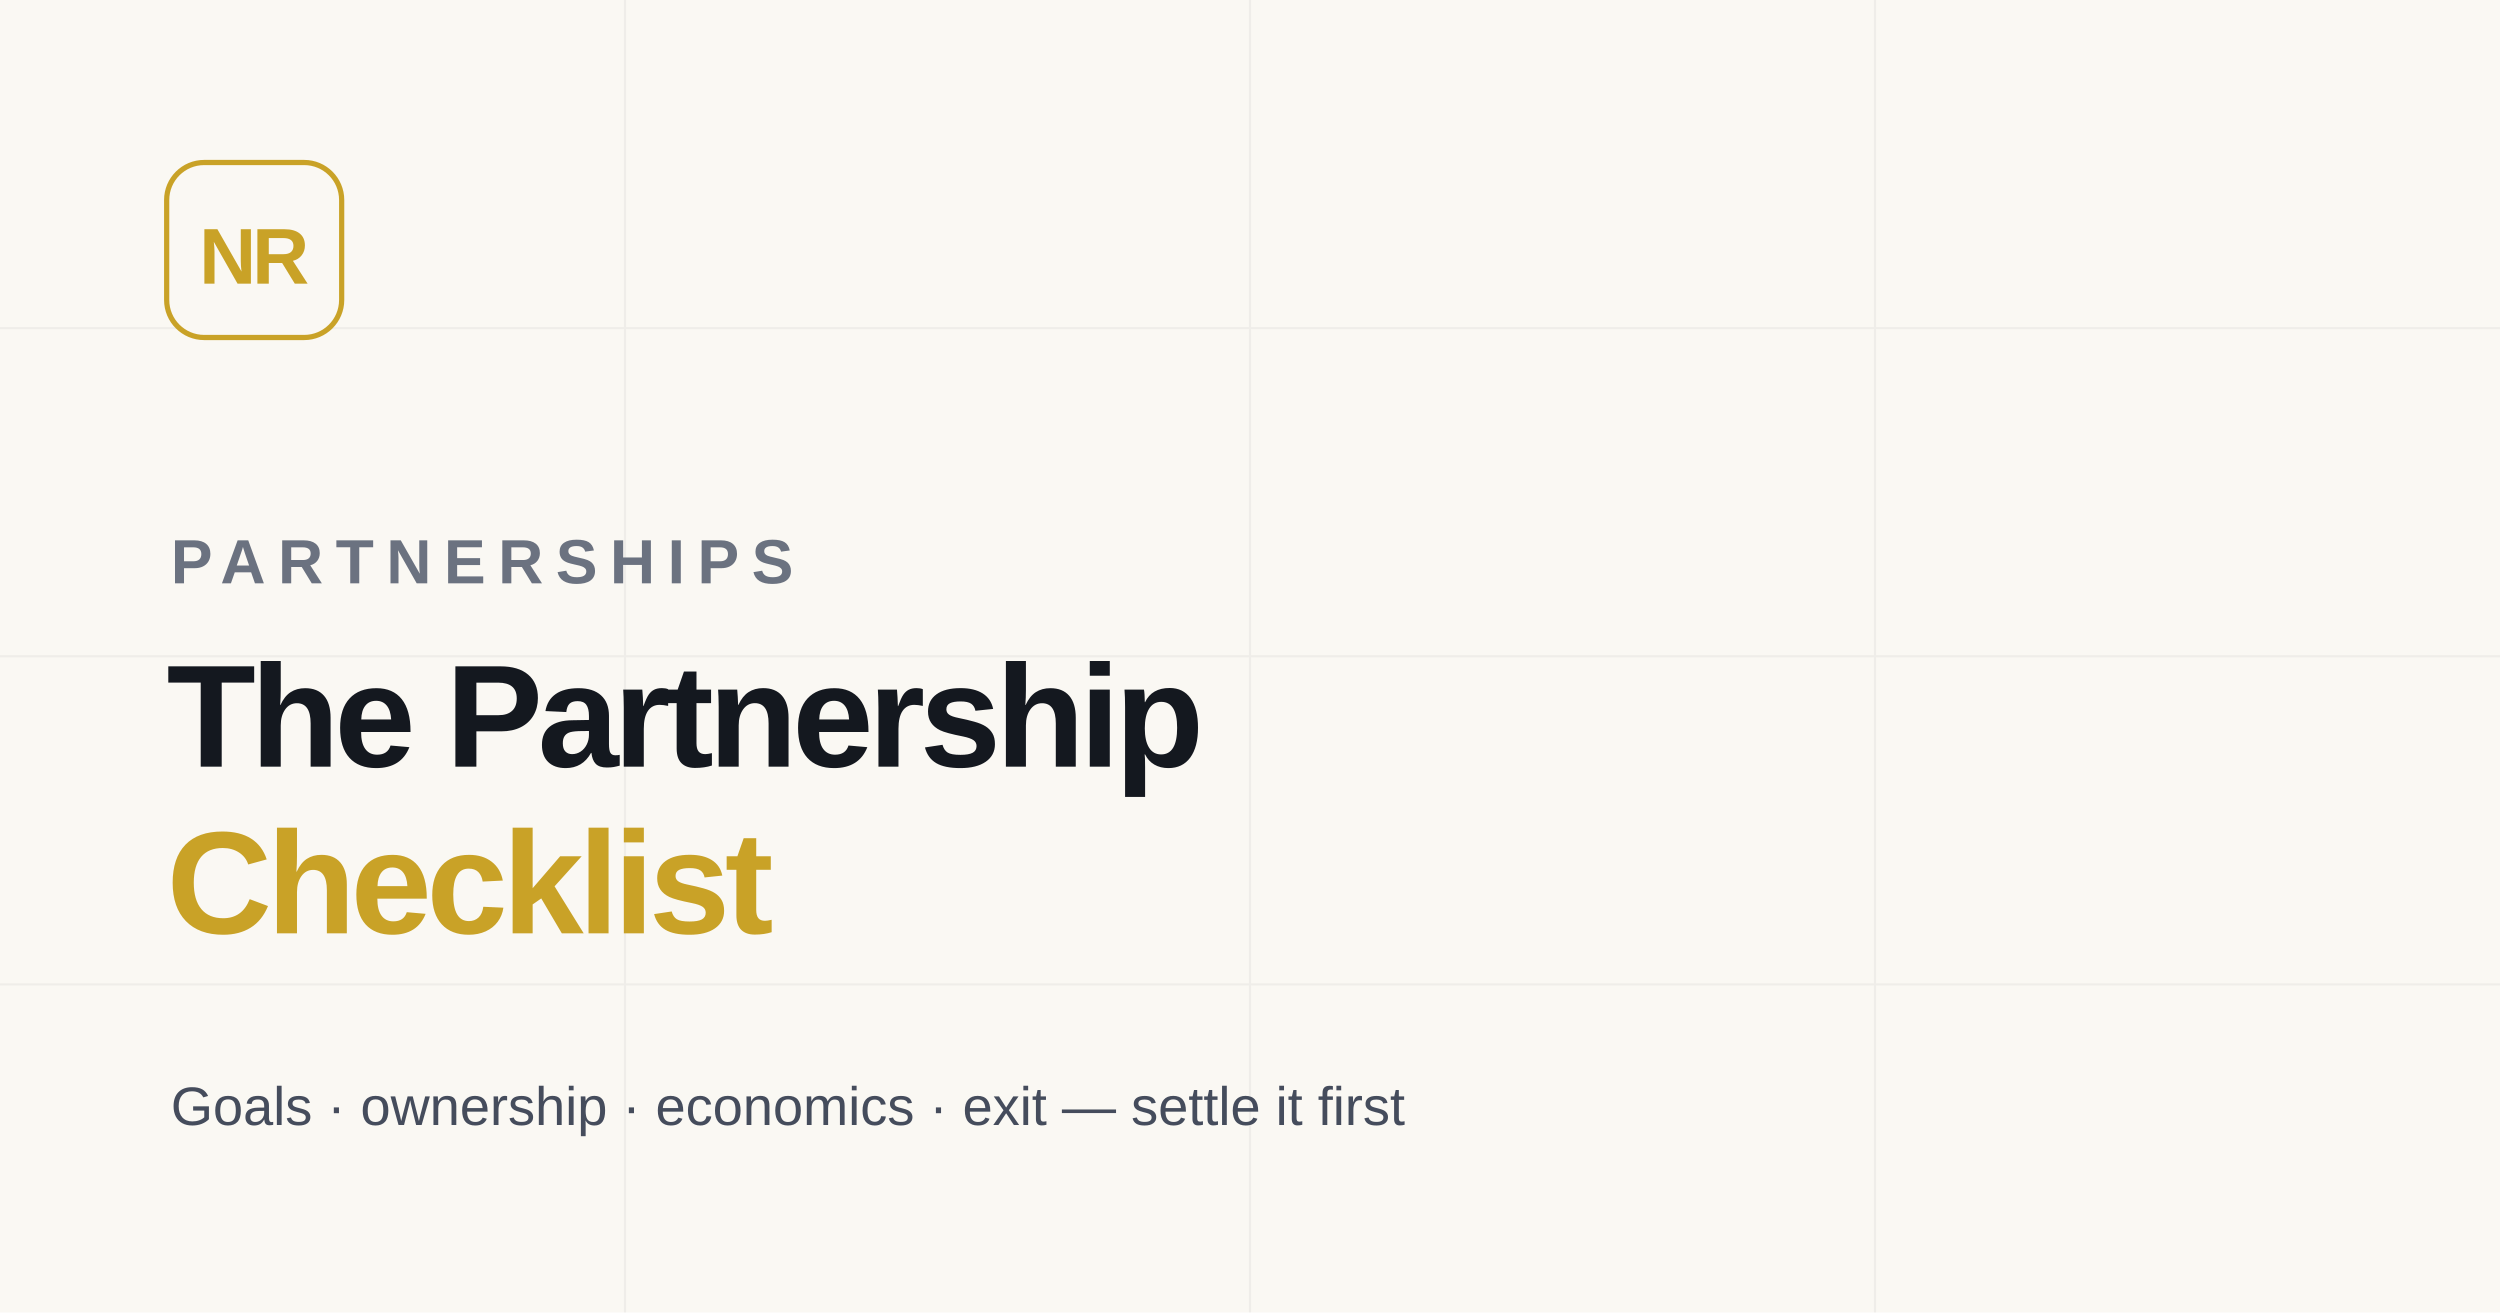
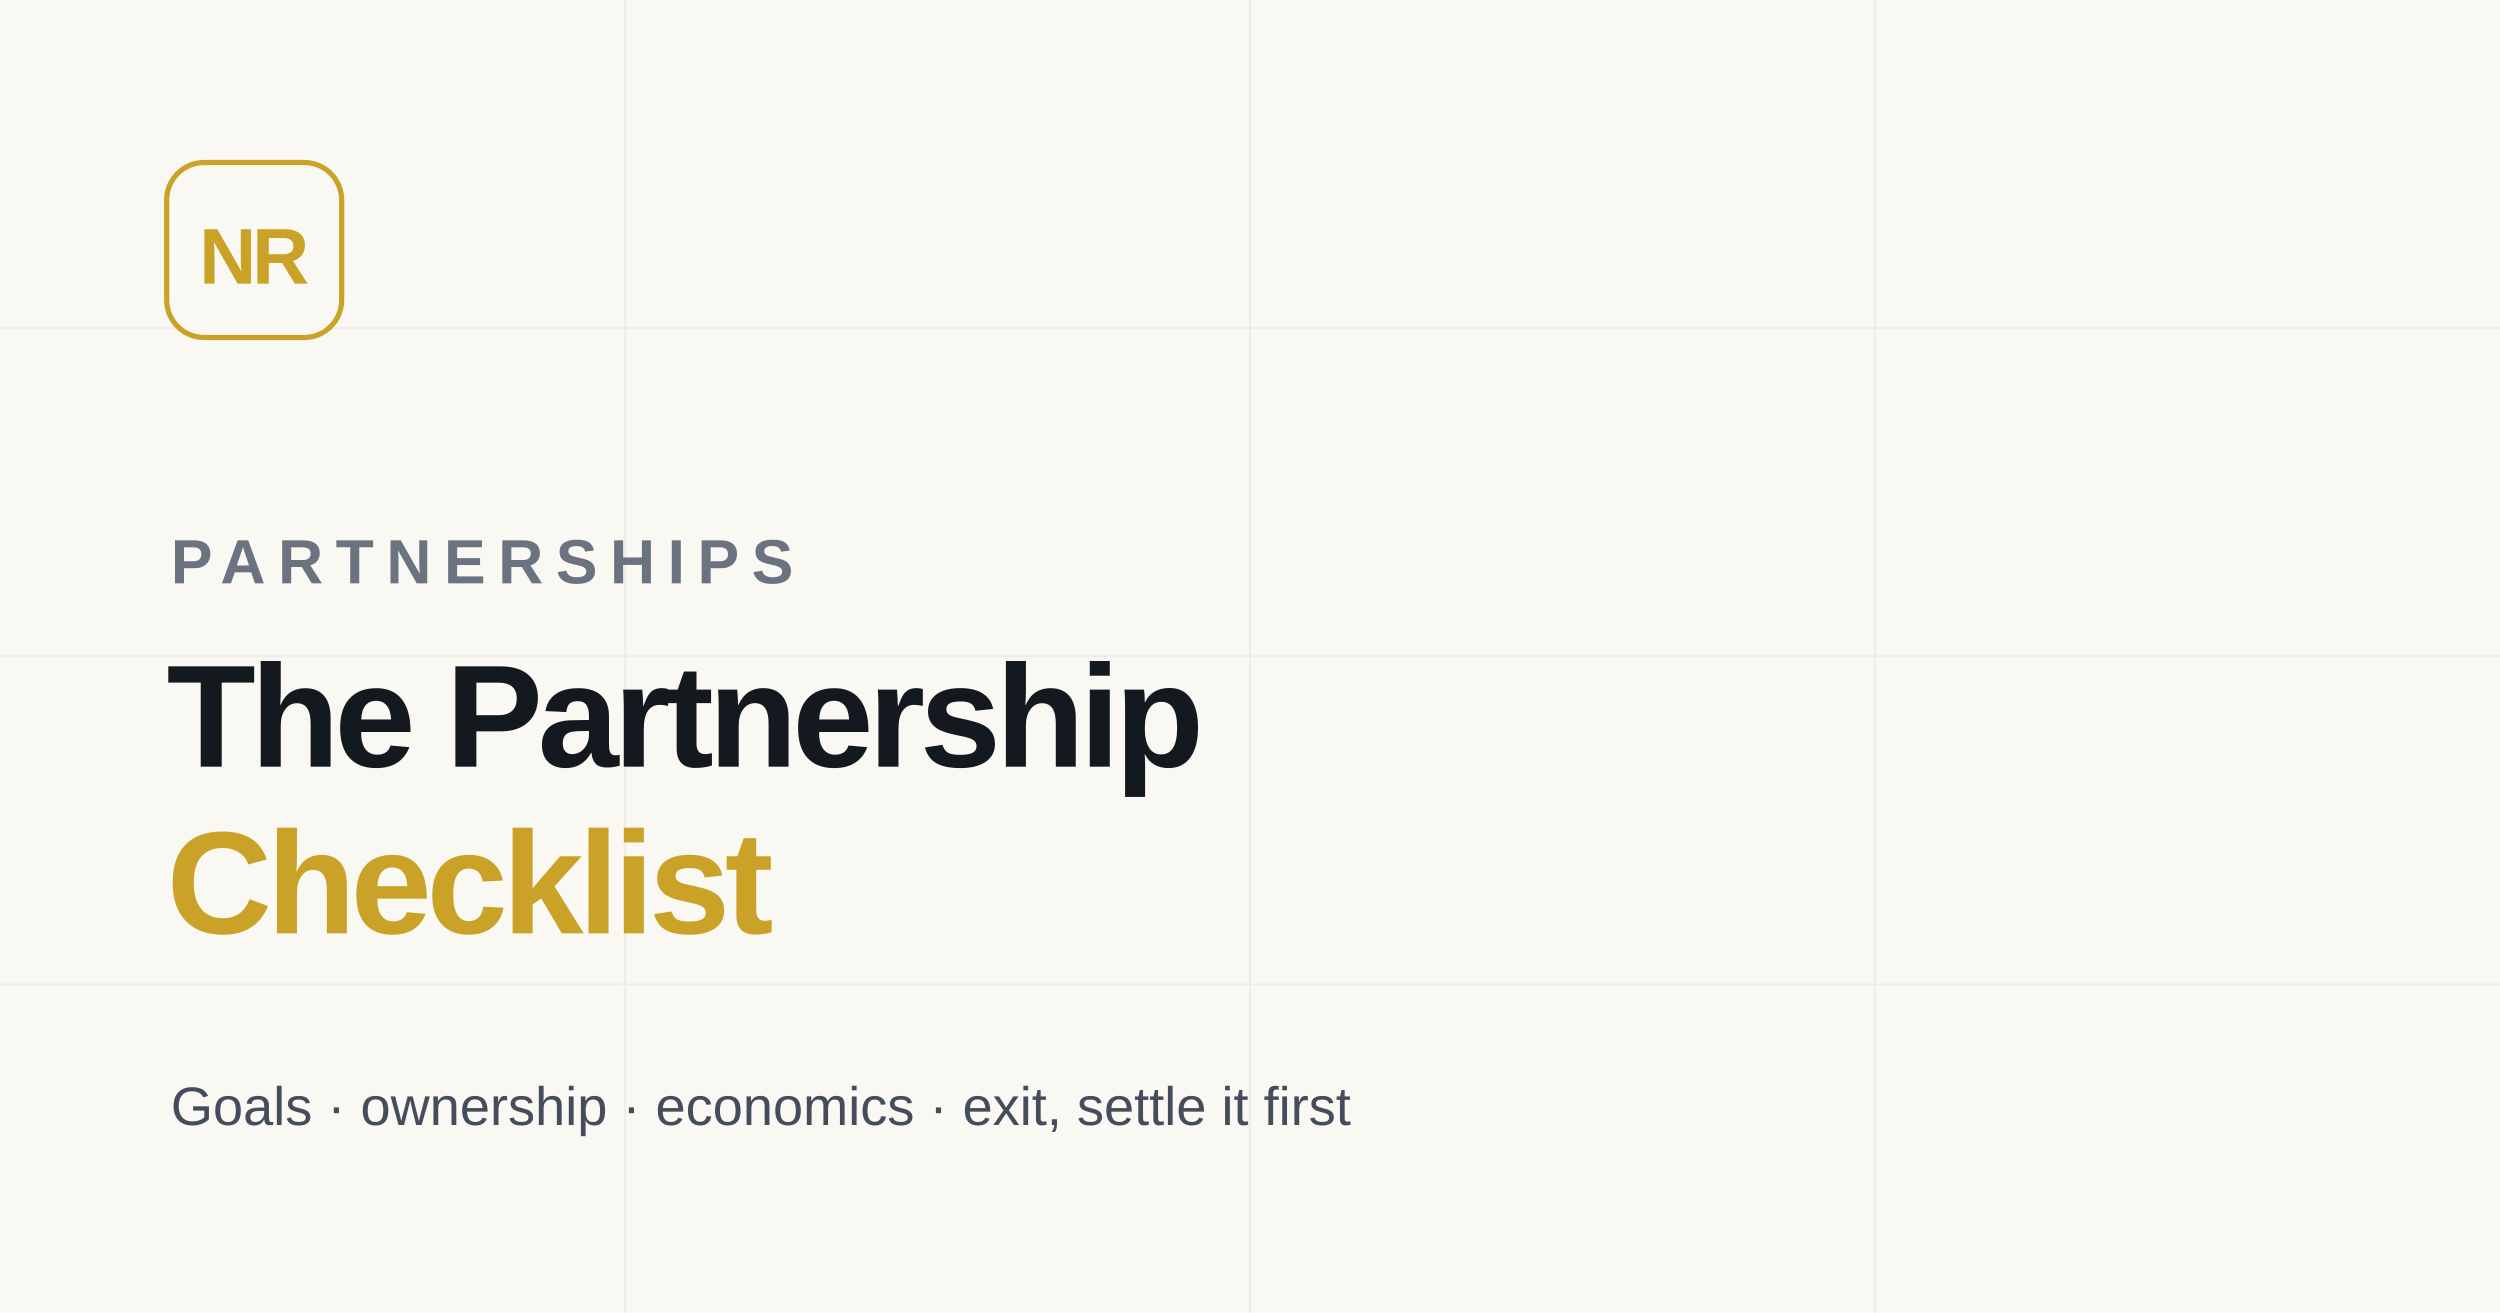
<svg xmlns="http://www.w3.org/2000/svg" viewBox="0 0 1200 630" width="1200" height="630">
  <defs>
    <radialGradient id="glow" cx="0" cy="0" r="1" gradientTransform="translate(1120 70) scale(560)">
      <stop offset="0" stop-color="#c9a227" stop-opacity=".16" />
      <stop offset="1" stop-color="#c9a227" stop-opacity="0" />
    </radialGradient>
  </defs>
  <rect width="1200" height="630" fill="#faf8f3" />
  <rect width="1200" height="630" fill="url(#glow)" />
  <g fill="none" stroke="#14181f" stroke-opacity=".05">
    <path d="M0 157.5H1200M0 315H1200M0 472.5H1200M300 0V630M600 0V630M900 0V630" />
  </g>
  <rect x="80" y="78" width="84" height="84" rx="18" fill="#faf8f3" stroke="#c9a227" stroke-width="2.5" />
  <text x="122" y="123" font-family="'Poppins','Segoe UI',Arial,sans-serif" font-size="38" font-weight="800" letter-spacing="-2" fill="#c9a227" text-anchor="middle" dominant-baseline="central">NR</text>
  <text x="82" y="280" font-family="'Poppins','Segoe UI',Arial,sans-serif" font-size="30" font-weight="700" letter-spacing="6" fill="#6b7280">PARTNERSHIPS</text>
  <g font-family="'Poppins','Segoe UI',Arial,sans-serif" font-size="70" font-weight="800" letter-spacing="-2.5">
    <text x="80" y="368" fill="#14181f">The Partnership</text>
    <text x="80" y="448" fill="#14181f">
      <tspan fill="#c9a227">Checklist</tspan>
    </text>
  </g>
-   <text x="82" y="540" font-family="'Poppins','Segoe UI',Arial,sans-serif" font-size="26" font-weight="500" fill="#454c5c">Goals · ownership · economics · exit — settle it first</text>
+   <text x="82" y="540" font-family="'Poppins','Segoe UI',Arial,sans-serif" font-size="26" font-weight="500" fill="#454c5c">Goals · ownership · economics · exit, settle it first</text>
</svg>
